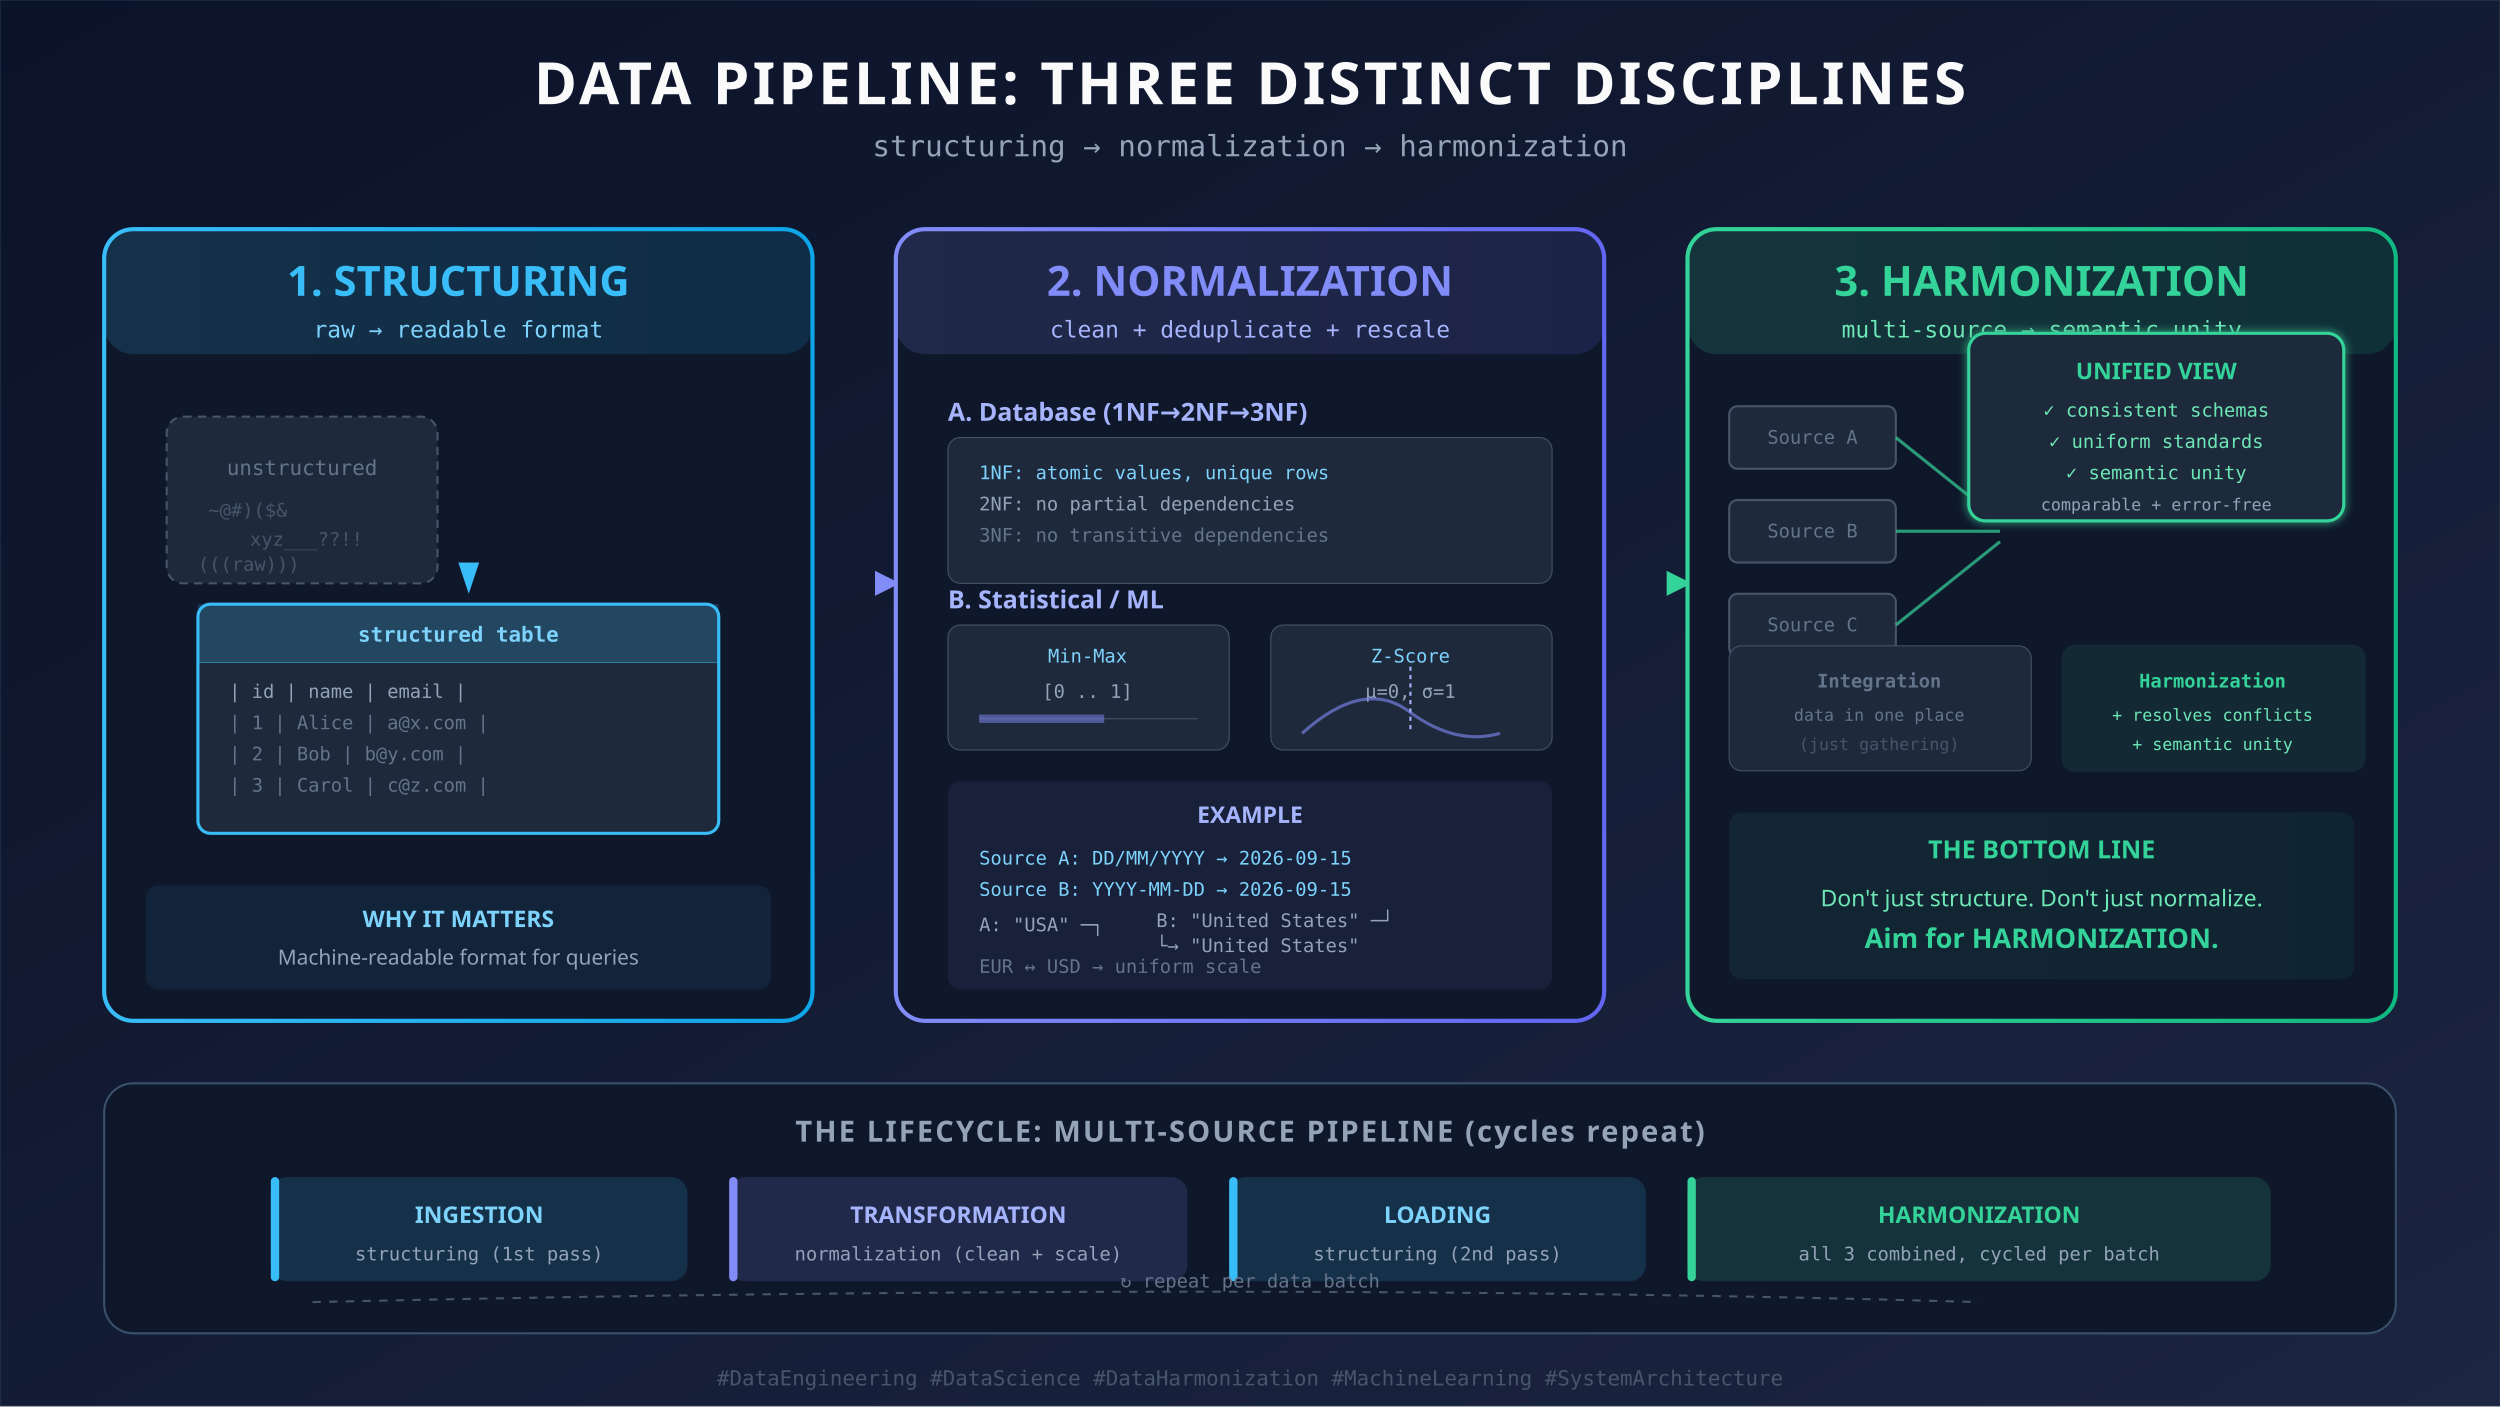
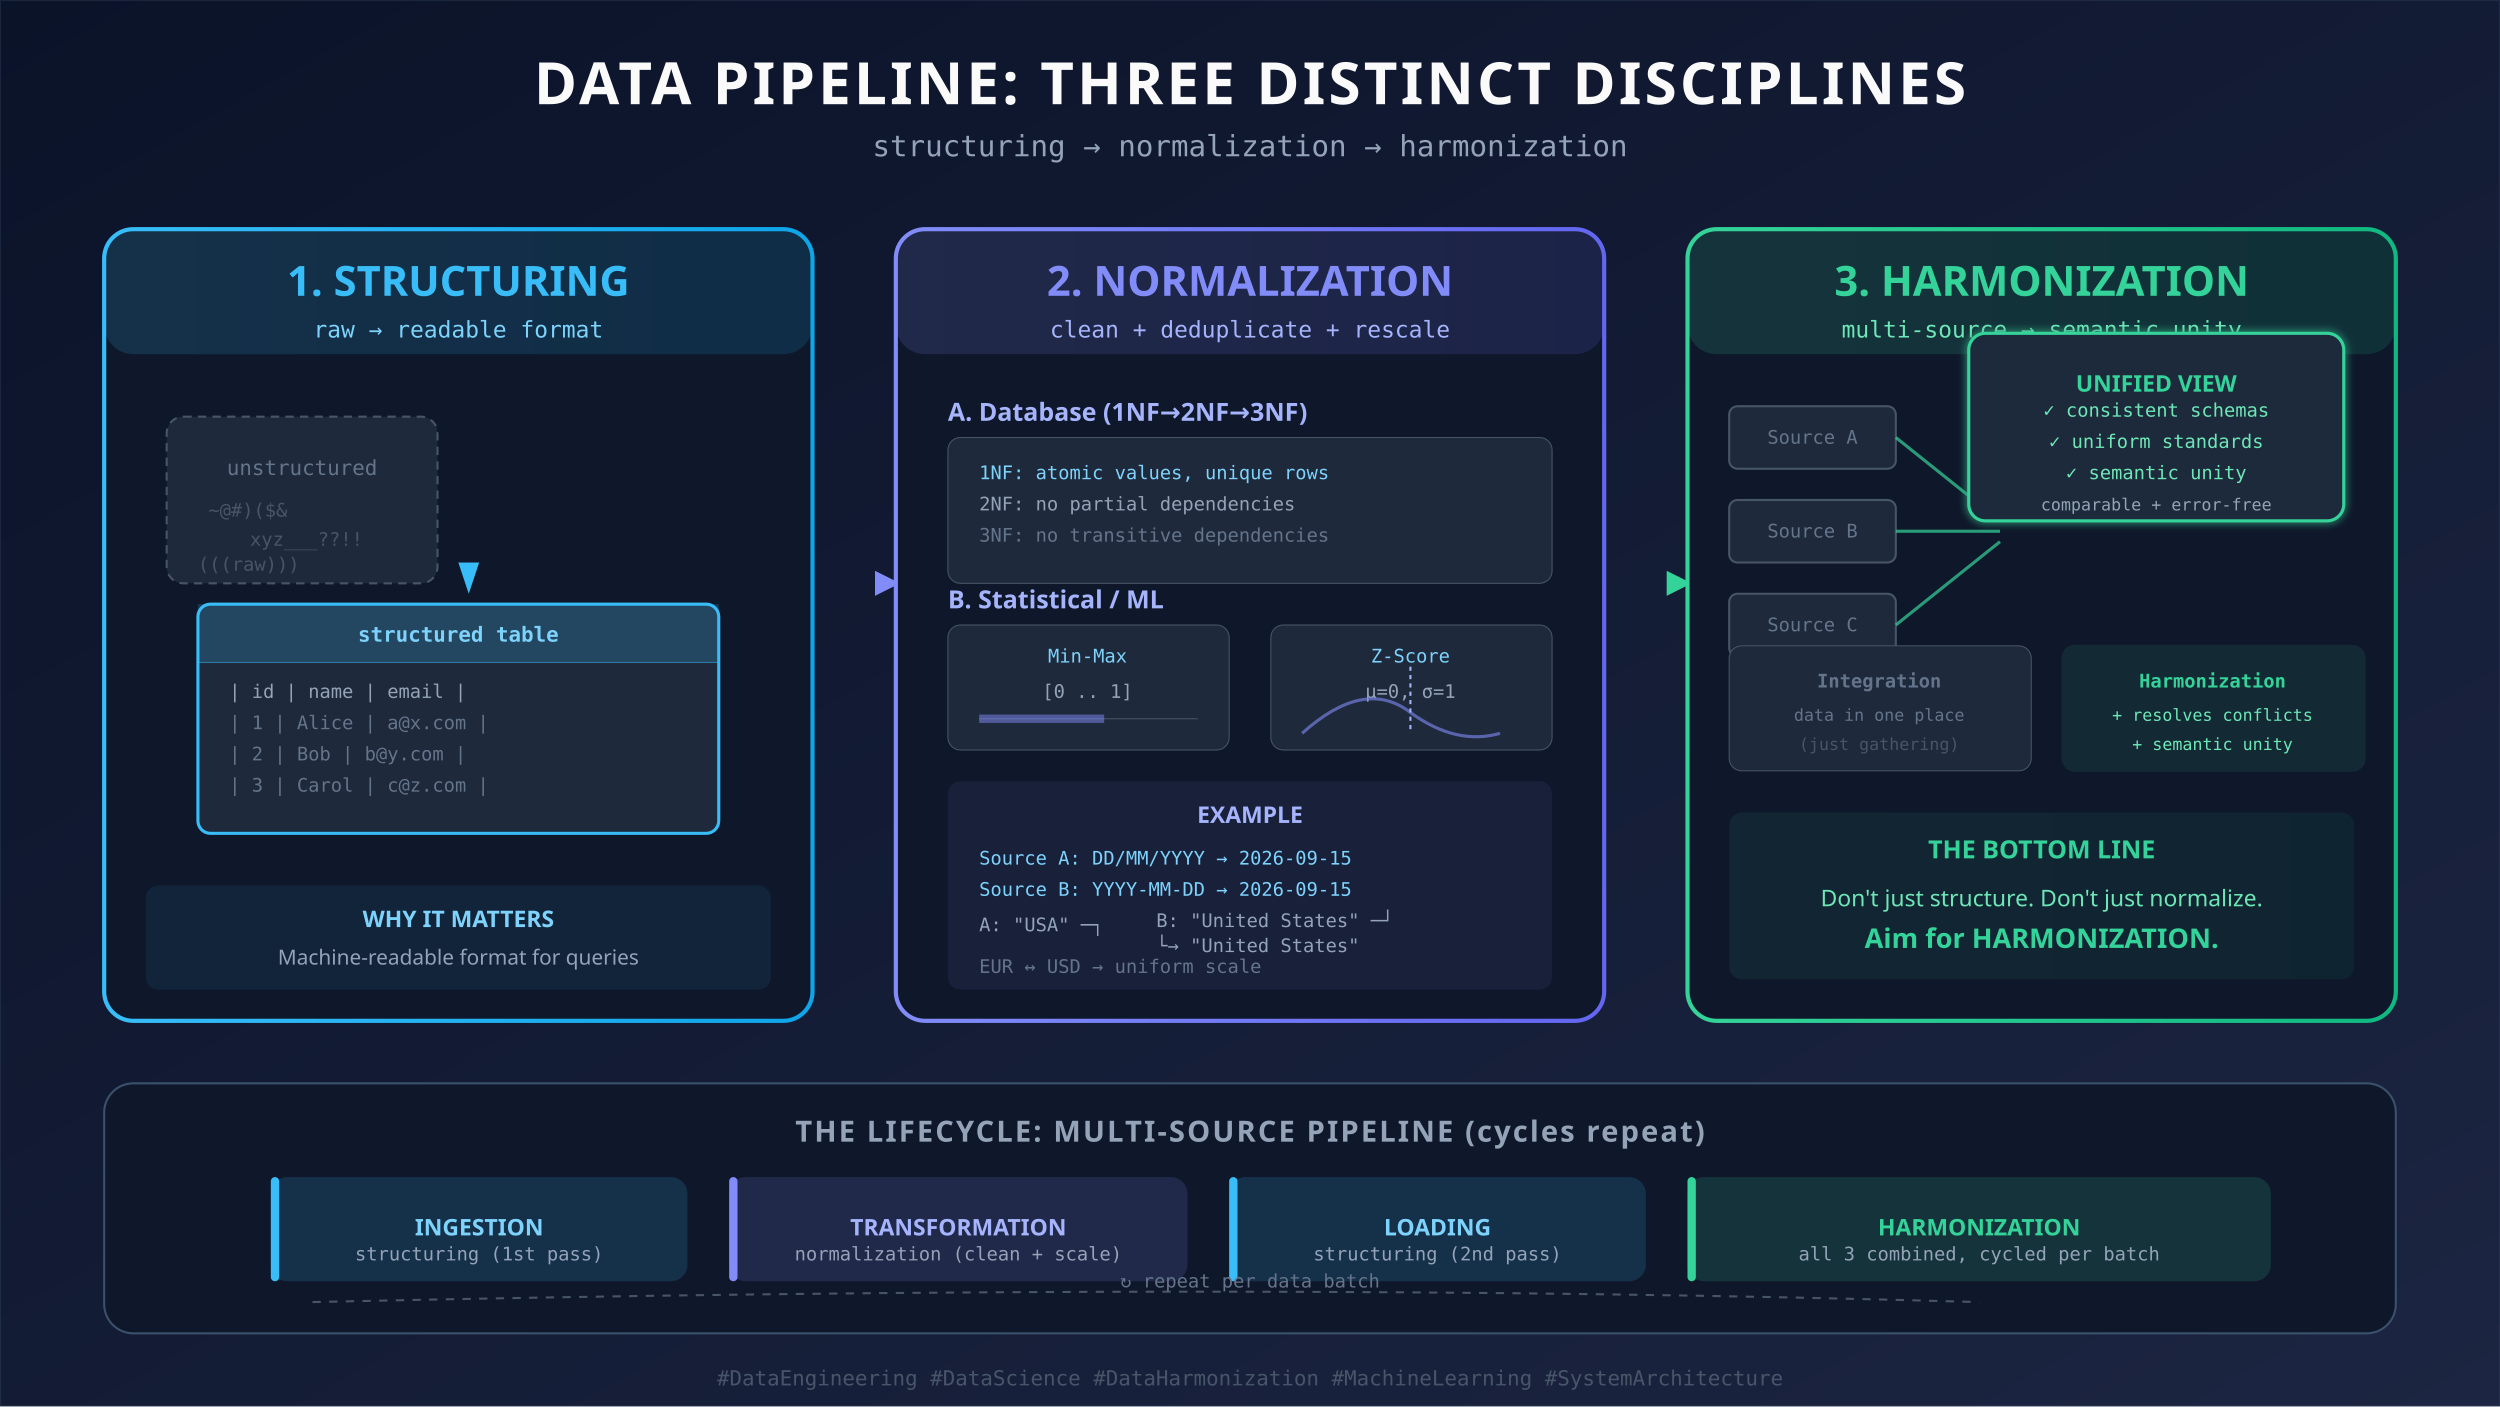
<svg xmlns="http://www.w3.org/2000/svg" width="1200" height="675" viewBox="0 0 1200 675" role="img" aria-label="Data Structuring vs Normalization vs Harmonization — LinkedIn Article Diagram">
  <defs>
    <linearGradient id="bgGrad" x1="0%" y1="0%" x2="100%" y2="100%">
      <stop offset="0%" stop-color="#0b1329" />
      <stop offset="100%" stop-color="#1c2541" />
    </linearGradient>
    <linearGradient id="structGrad" x1="0%" y1="0%" x2="100%" y2="0%">
      <stop offset="0%" stop-color="#38bdf8" />
      <stop offset="100%" stop-color="#0ea5e9" />
    </linearGradient>
    <linearGradient id="normGrad" x1="0%" y1="0%" x2="100%" y2="0%">
      <stop offset="0%" stop-color="#818cf8" />
      <stop offset="100%" stop-color="#6366f1" />
    </linearGradient>
    <linearGradient id="harmGrad" x1="0%" y1="0%" x2="100%" y2="0%">
      <stop offset="0%" stop-color="#34d399" />
      <stop offset="100%" stop-color="#10b981" />
    </linearGradient>
    <filter id="glow">
      <feGaussianBlur stdDeviation="2" result="blur" />
      <feMerge>
        <feMergeNode in="blur" />
        <feMergeNode in="SourceGraphic" />
      </feMerge>
    </filter>
  </defs>
  <rect width="1200" height="675" fill="url(#bgGrad)" />
  <rect width="1200" height="675" fill="none" stroke="#3a506b" stroke-width="1" opacity="0.3" />
  <text x="600" y="50" text-anchor="middle" fill="#fafafa" font-family="Segoe UI, system-ui, sans-serif" font-size="28" font-weight="900" letter-spacing="1.5">
    DATA PIPELINE: THREE DISTINCT DISCIPLINES
  </text>
  <text x="600" y="75" text-anchor="middle" fill="#94a3b8" font-family="monospace" font-size="14">
    structuring → normalization → harmonization
  </text>
  <g transform="translate(50, 110)">
    <rect width="340" height="380" rx="14" fill="#0f172a" stroke="url(#structGrad)" stroke-width="2" />
    <rect width="340" height="60" rx="14" fill="url(#structGrad)" opacity="0.15" />
    <text x="170" y="32" text-anchor="middle" fill="#38bdf8" font-family="Segoe UI" font-size="20" font-weight="900">
      1. STRUCTURING
    </text>
    <text x="170" y="52" text-anchor="middle" fill="#7dd3fc" font-family="monospace" font-size="11">
      raw → readable format
    </text>
    <g transform="translate(30, 90)">
      <rect width="130" height="80" rx="8" fill="#1e293b" stroke="#475569" stroke-width="1" stroke-dasharray="4,3" />
      <text x="65" y="28" text-anchor="middle" fill="#64748b" font-family="monospace" font-size="10">unstructured</text>
      <text x="20" y="48" fill="#475569" font-family="monospace" font-size="9">~@#)($&amp;</text>
      <text x="40" y="62" fill="#475569" font-family="monospace" font-size="9">xyz___??!!</text>
      <text x="15" y="74" fill="#475569" font-family="monospace" font-size="9">(((raw)))</text>
    </g>
    <line x1="175" y1="130" x2="175" y2="165" stroke="#38bdf8" stroke-width="2" filter="url(#glow)" />
    <polygon points="170,160 180,160 175,175" fill="#38bdf8" />
    <g transform="translate(45, 180)">
      <rect width="250" height="110" rx="6" fill="#1e293b" stroke="#38bdf8" stroke-width="1.5" />
      <rect width="250" height="28" fill="#38bdf8" opacity="0.2" />
      <text x="125" y="18" text-anchor="middle" fill="#7dd3fc" font-family="monospace" font-size="10" font-weight="bold">structured table</text>
      <line x1="0" y1="28" x2="250" y2="28" stroke="#38bdf8" stroke-width="0.5" opacity="0.5" />
      <text x="15" y="45" fill="#94a3b8" font-family="monospace" font-size="9">| id | name  | email    |</text>
      <text x="15" y="60" fill="#64748b" font-family="monospace" font-size="9">|  1 | Alice | a@x.com  |</text>
      <text x="15" y="75" fill="#64748b" font-family="monospace" font-size="9">|  2 | Bob   | b@y.com  |</text>
      <text x="15" y="90" fill="#64748b" font-family="monospace" font-size="9">|  3 | Carol | c@z.com  |</text>
    </g>
    <g transform="translate(20, 315)">
      <rect width="300" height="50" rx="6" fill="#38bdf8" opacity="0.08" />
      <text x="150" y="20" text-anchor="middle" fill="#7dd3fc" font-family="Segoe UI" font-size="11" font-weight="700">WHY IT MATTERS</text>
      <text x="150" y="38" text-anchor="middle" fill="#94a3b8" font-family="Segoe UI" font-size="10">Machine-readable format for queries</text>
    </g>
  </g>
  <g transform="translate(390, 280)">
    <line x1="0" y1="0" x2="35" y2="0" stroke="#475569" stroke-width="2.5" filter="url(#glow)" />
    <polygon points="30,-6 30,6 42,0" fill="#818cf8" />
  </g>
  <g transform="translate(430, 110)">
    <rect width="340" height="380" rx="14" fill="#0f172a" stroke="url(#normGrad)" stroke-width="2" />
    <rect width="340" height="60" rx="14" fill="url(#normGrad)" opacity="0.15" />
    <text x="170" y="32" text-anchor="middle" fill="#818cf8" font-family="Segoe UI" font-size="20" font-weight="900">
      2. NORMALIZATION
    </text>
    <text x="170" y="52" text-anchor="middle" fill="#a5b4fc" font-family="monospace" font-size="11">
      clean + deduplicate + rescale
    </text>
    <g transform="translate(25, 80)">
      <text x="0" y="12" fill="#a5b4fc" font-family="Segoe UI" font-size="12" font-weight="700">A. Database (1NF→2NF→3NF)</text>
      <rect x="0" y="20" width="290" height="70" rx="6" fill="#1e293b" stroke="#475569" stroke-width="0.5" />
      <text x="15" y="40" fill="#7dd3fc" font-family="monospace" font-size="9">1NF: atomic values, unique rows</text>
      <text x="15" y="55" fill="#94a3b8" font-family="monospace" font-size="9">2NF: no partial dependencies</text>
      <text x="15" y="70" fill="#64748b" font-family="monospace" font-size="9">3NF: no transitive dependencies</text>
    </g>
    <g transform="translate(25, 170)">
      <text x="0" y="12" fill="#a5b4fc" font-family="Segoe UI" font-size="12" font-weight="700">B. Statistical / ML</text>
      <rect x="0" y="20" width="135" height="60" rx="6" fill="#1e293b" stroke="#475569" stroke-width="0.5" />
      <text x="67" y="38" text-anchor="middle" fill="#7dd3fc" font-family="monospace" font-size="9">Min-Max</text>
      <text x="67" y="55" text-anchor="middle" fill="#94a3b8" font-family="monospace" font-size="9">[0 .. 1]</text>
      <line x1="15" y1="65" x2="120" y2="65" stroke="#475569" stroke-width="0.5" />
      <rect x="15" y="63" width="60" height="4" fill="#818cf8" opacity="0.5" />
      <rect x="155" y="20" width="135" height="60" rx="6" fill="#1e293b" stroke="#475569" stroke-width="0.5" />
      <text x="222" y="38" text-anchor="middle" fill="#7dd3fc" font-family="monospace" font-size="9">Z-Score</text>
      <text x="222" y="55" text-anchor="middle" fill="#94a3b8" font-family="monospace" font-size="9">μ=0, σ=1</text>
      <path d="M 170,72 Q 200,45 222,62 Q 244,78 265,72" fill="none" stroke="#818cf8" stroke-width="1.5" opacity="0.6" />
      <line x1="222" y1="40" x2="222" y2="72" stroke="#a5b4fc" stroke-width="1" stroke-dasharray="2,2" />
    </g>
    <g transform="translate(25, 265)">
      <rect width="290" height="100" rx="6" fill="#818cf8" opacity="0.08" />
      <text x="145" y="20" text-anchor="middle" fill="#a5b4fc" font-family="Segoe UI" font-size="11" font-weight="700">EXAMPLE</text>
      <text x="15" y="40" fill="#7dd3fc" font-family="monospace" font-size="9">Source A: DD/MM/YYYY → 2026-09-15</text>
      <text x="15" y="55" fill="#7dd3fc" font-family="monospace" font-size="9">Source B: YYYY-MM-DD → 2026-09-15</text>
      <text x="15" y="72" fill="#94a3b8" font-family="monospace" font-size="9">A: "USA"  ─┐</text>
      <text x="100" y="82" fill="#94a3b8" font-family="monospace" font-size="9">└→ "United States"</text>
      <text x="100" y="70" fill="#94a3b8" font-family="monospace" font-size="9">B: "United States" ─┘</text>
      <text x="15" y="92" fill="#64748b" font-family="monospace" font-size="9">EUR ↔ USD → uniform scale</text>
    </g>
  </g>
  <g transform="translate(770, 280)">
    <line x1="0" y1="0" x2="35" y2="0" stroke="#475569" stroke-width="2.5" filter="url(#glow)" />
    <polygon points="30,-6 30,6 42,0" fill="#34d399" />
  </g>
  <g transform="translate(810, 110)">
    <rect width="340" height="380" rx="14" fill="#0f172a" stroke="url(#harmGrad)" stroke-width="2" />
    <rect width="340" height="60" rx="14" fill="url(#harmGrad)" opacity="0.15" />
    <text x="170" y="32" text-anchor="middle" fill="#34d399" font-family="Segoe UI" font-size="20" font-weight="900">
      3. HARMONIZATION
    </text>
    <text x="170" y="52" text-anchor="middle" fill="#6ee7b7" font-family="monospace" font-size="11">
      multi-source → semantic unity
    </text>
    <g transform="translate(20, 85)">
      <rect x="0" y="0" width="80" height="30" rx="4" fill="#1e293b" stroke="#475569" />
      <text x="40" y="18" text-anchor="middle" fill="#64748b" font-family="monospace" font-size="9">Source A</text>
      <rect x="0" y="45" width="80" height="30" rx="4" fill="#1e293b" stroke="#475569" />
      <text x="40" y="63" text-anchor="middle" fill="#64748b" font-family="monospace" font-size="9">Source B</text>
      <rect x="0" y="90" width="80" height="30" rx="4" fill="#1e293b" stroke="#475569" />
      <text x="40" y="108" text-anchor="middle" fill="#64748b" font-family="monospace" font-size="9">Source C</text>
      <line x1="80" y1="15" x2="130" y2="55" stroke="#34d399" stroke-width="1.5" opacity="0.7" />
      <line x1="80" y1="60" x2="130" y2="60" stroke="#34d399" stroke-width="1.5" opacity="0.7" />
      <line x1="80" y1="105" x2="130" y2="65" stroke="#34d399" stroke-width="1.5" opacity="0.7" />
    </g>
    <g transform="translate(135, 40)">
      <rect x="0" y="10" width="180" height="90" rx="8" fill="#1e293b" stroke="#34d399" stroke-width="1.5" filter="url(#glow)" />
-       <text x="90" y="32" text-anchor="middle" fill="#34d399" font-family="Segoe UI" font-size="11" font-weight="700">UNIFIED VIEW</text>
+       <text x="90" y="38" text-anchor="middle" fill="#34d399" font-family="Segoe UI" font-size="11" font-weight="700">UNIFIED VIEW</text>
      <text x="90" y="50" text-anchor="middle" fill="#6ee7b7" font-family="monospace" font-size="9">✓ consistent schemas</text>
      <text x="90" y="65" text-anchor="middle" fill="#6ee7b7" font-family="monospace" font-size="9">✓ uniform standards</text>
      <text x="90" y="80" text-anchor="middle" fill="#6ee7b7" font-family="monospace" font-size="9">✓ semantic unity</text>
      <text x="90" y="95" text-anchor="middle" fill="#94a3b8" font-family="monospace" font-size="8">comparable + error-free</text>
    </g>
    <g transform="translate(20, 200)">
      <rect width="145" height="60" rx="6" fill="#1e293b" stroke="#475569" stroke-width="0.5" />
      <text x="72" y="20" text-anchor="middle" fill="#64748b" font-family="monospace" font-size="9" font-weight="bold">Integration</text>
      <text x="72" y="36" text-anchor="middle" fill="#64748b" font-family="monospace" font-size="8">data in one place</text>
      <text x="72" y="50" text-anchor="middle" fill="#475569" font-family="monospace" font-size="8">(just gathering)</text>
      <rect x="160" width="145" height="60" rx="6" fill="#34d399" opacity="0.1" stroke="#34d399" stroke-width="1" />
      <text x="232" y="20" text-anchor="middle" fill="#34d399" font-family="monospace" font-size="9" font-weight="bold">Harmonization</text>
      <text x="232" y="36" text-anchor="middle" fill="#6ee7b7" font-family="monospace" font-size="8">+ resolves conflicts</text>
      <text x="232" y="50" text-anchor="middle" fill="#6ee7b7" font-family="monospace" font-size="8">+ semantic unity</text>
    </g>
    <g transform="translate(20, 280)">
      <rect width="300" height="80" rx="6" fill="url(#harmGrad)" opacity="0.08" />
      <text x="150" y="22" text-anchor="middle" fill="#34d399" font-family="Segoe UI" font-size="12" font-weight="700">THE BOTTOM LINE</text>
      <text x="150" y="45" text-anchor="middle" fill="#6ee7b7" font-family="Segoe UI" font-size="11">Don't just structure. Don't just normalize.</text>
      <text x="150" y="65" text-anchor="middle" fill="#34d399" font-family="Segoe UI" font-size="13" font-weight="800">Aim for HARMONIZATION.</text>
    </g>
  </g>
  <g transform="translate(50, 520)">
    <rect width="1100" height="120" rx="14" fill="#0f172a" stroke="#3a506b" stroke-width="1" />
    <text x="550" y="28" text-anchor="middle" fill="#94a3b8" font-family="Segoe UI" font-size="14" font-weight="700" letter-spacing="1">
      THE LIFECYCLE: MULTI-SOURCE PIPELINE (cycles repeat)
    </text>
    <g transform="translate(80, 45)">
      <rect width="200" height="50" rx="8" fill="#38bdf8" opacity="0.15" />
      <rect x="0" y="0" width="4" height="50" fill="#38bdf8" rx="2" />
-       <text x="100" y="22" text-anchor="middle" fill="#7dd3fc" font-family="Segoe UI" font-size="11" font-weight="700">INGESTION</text>
+       <text x="100" y="28" text-anchor="middle" fill="#7dd3fc" font-family="Segoe UI" font-size="11" font-weight="700">INGESTION</text>
      <text x="100" y="40" text-anchor="middle" fill="#94a3b8" font-family="monospace" font-size="9">structuring (1st pass)</text>
    </g>
    <g transform="translate(300, 45)">
      <rect width="220" height="50" rx="8" fill="#818cf8" opacity="0.15" />
      <rect x="0" y="0" width="4" height="50" fill="#818cf8" rx="2" />
-       <text x="110" y="22" text-anchor="middle" fill="#a5b4fc" font-family="Segoe UI" font-size="11" font-weight="700">TRANSFORMATION</text>
+       <text x="110" y="28" text-anchor="middle" fill="#a5b4fc" font-family="Segoe UI" font-size="11" font-weight="700">TRANSFORMATION</text>
      <text x="110" y="40" text-anchor="middle" fill="#94a3b8" font-family="monospace" font-size="9">normalization (clean + scale)</text>
    </g>
    <g transform="translate(540, 45)">
      <rect width="200" height="50" rx="8" fill="#38bdf8" opacity="0.15" />
      <rect x="0" y="0" width="4" height="50" fill="#38bdf8" rx="2" />
-       <text x="100" y="22" text-anchor="middle" fill="#7dd3fc" font-family="Segoe UI" font-size="11" font-weight="700">LOADING</text>
+       <text x="100" y="28" text-anchor="middle" fill="#7dd3fc" font-family="Segoe UI" font-size="11" font-weight="700">LOADING</text>
      <text x="100" y="40" text-anchor="middle" fill="#94a3b8" font-family="monospace" font-size="9">structuring (2nd pass)</text>
    </g>
    <g transform="translate(760, 45)">
      <rect width="280" height="50" rx="8" fill="#34d399" opacity="0.15" />
      <rect x="0" y="0" width="4" height="50" fill="#34d399" rx="2" />
-       <text x="140" y="22" text-anchor="middle" fill="#34d399" font-family="Segoe UI" font-size="11" font-weight="700">HARMONIZATION</text>
+       <text x="140" y="28" text-anchor="middle" fill="#34d399" font-family="Segoe UI" font-size="11" font-weight="700">HARMONIZATION</text>
      <text x="140" y="40" text-anchor="middle" fill="#94a3b8" font-family="monospace" font-size="9">all 3 combined, cycled per batch</text>
    </g>
    <path d="M 100,105 Q 550,95 900,105" fill="none" stroke="#475569" stroke-width="1" stroke-dasharray="4,4" />
    <text x="550" y="98" text-anchor="middle" fill="#64748b" font-family="monospace" font-size="9">↻ repeat per data batch</text>
  </g>
  <text x="600" y="665" text-anchor="middle" fill="#475569" font-family="monospace" font-size="10">
    #DataEngineering #DataScience #DataHarmonization #MachineLearning #SystemArchitecture
  </text>
</svg>
